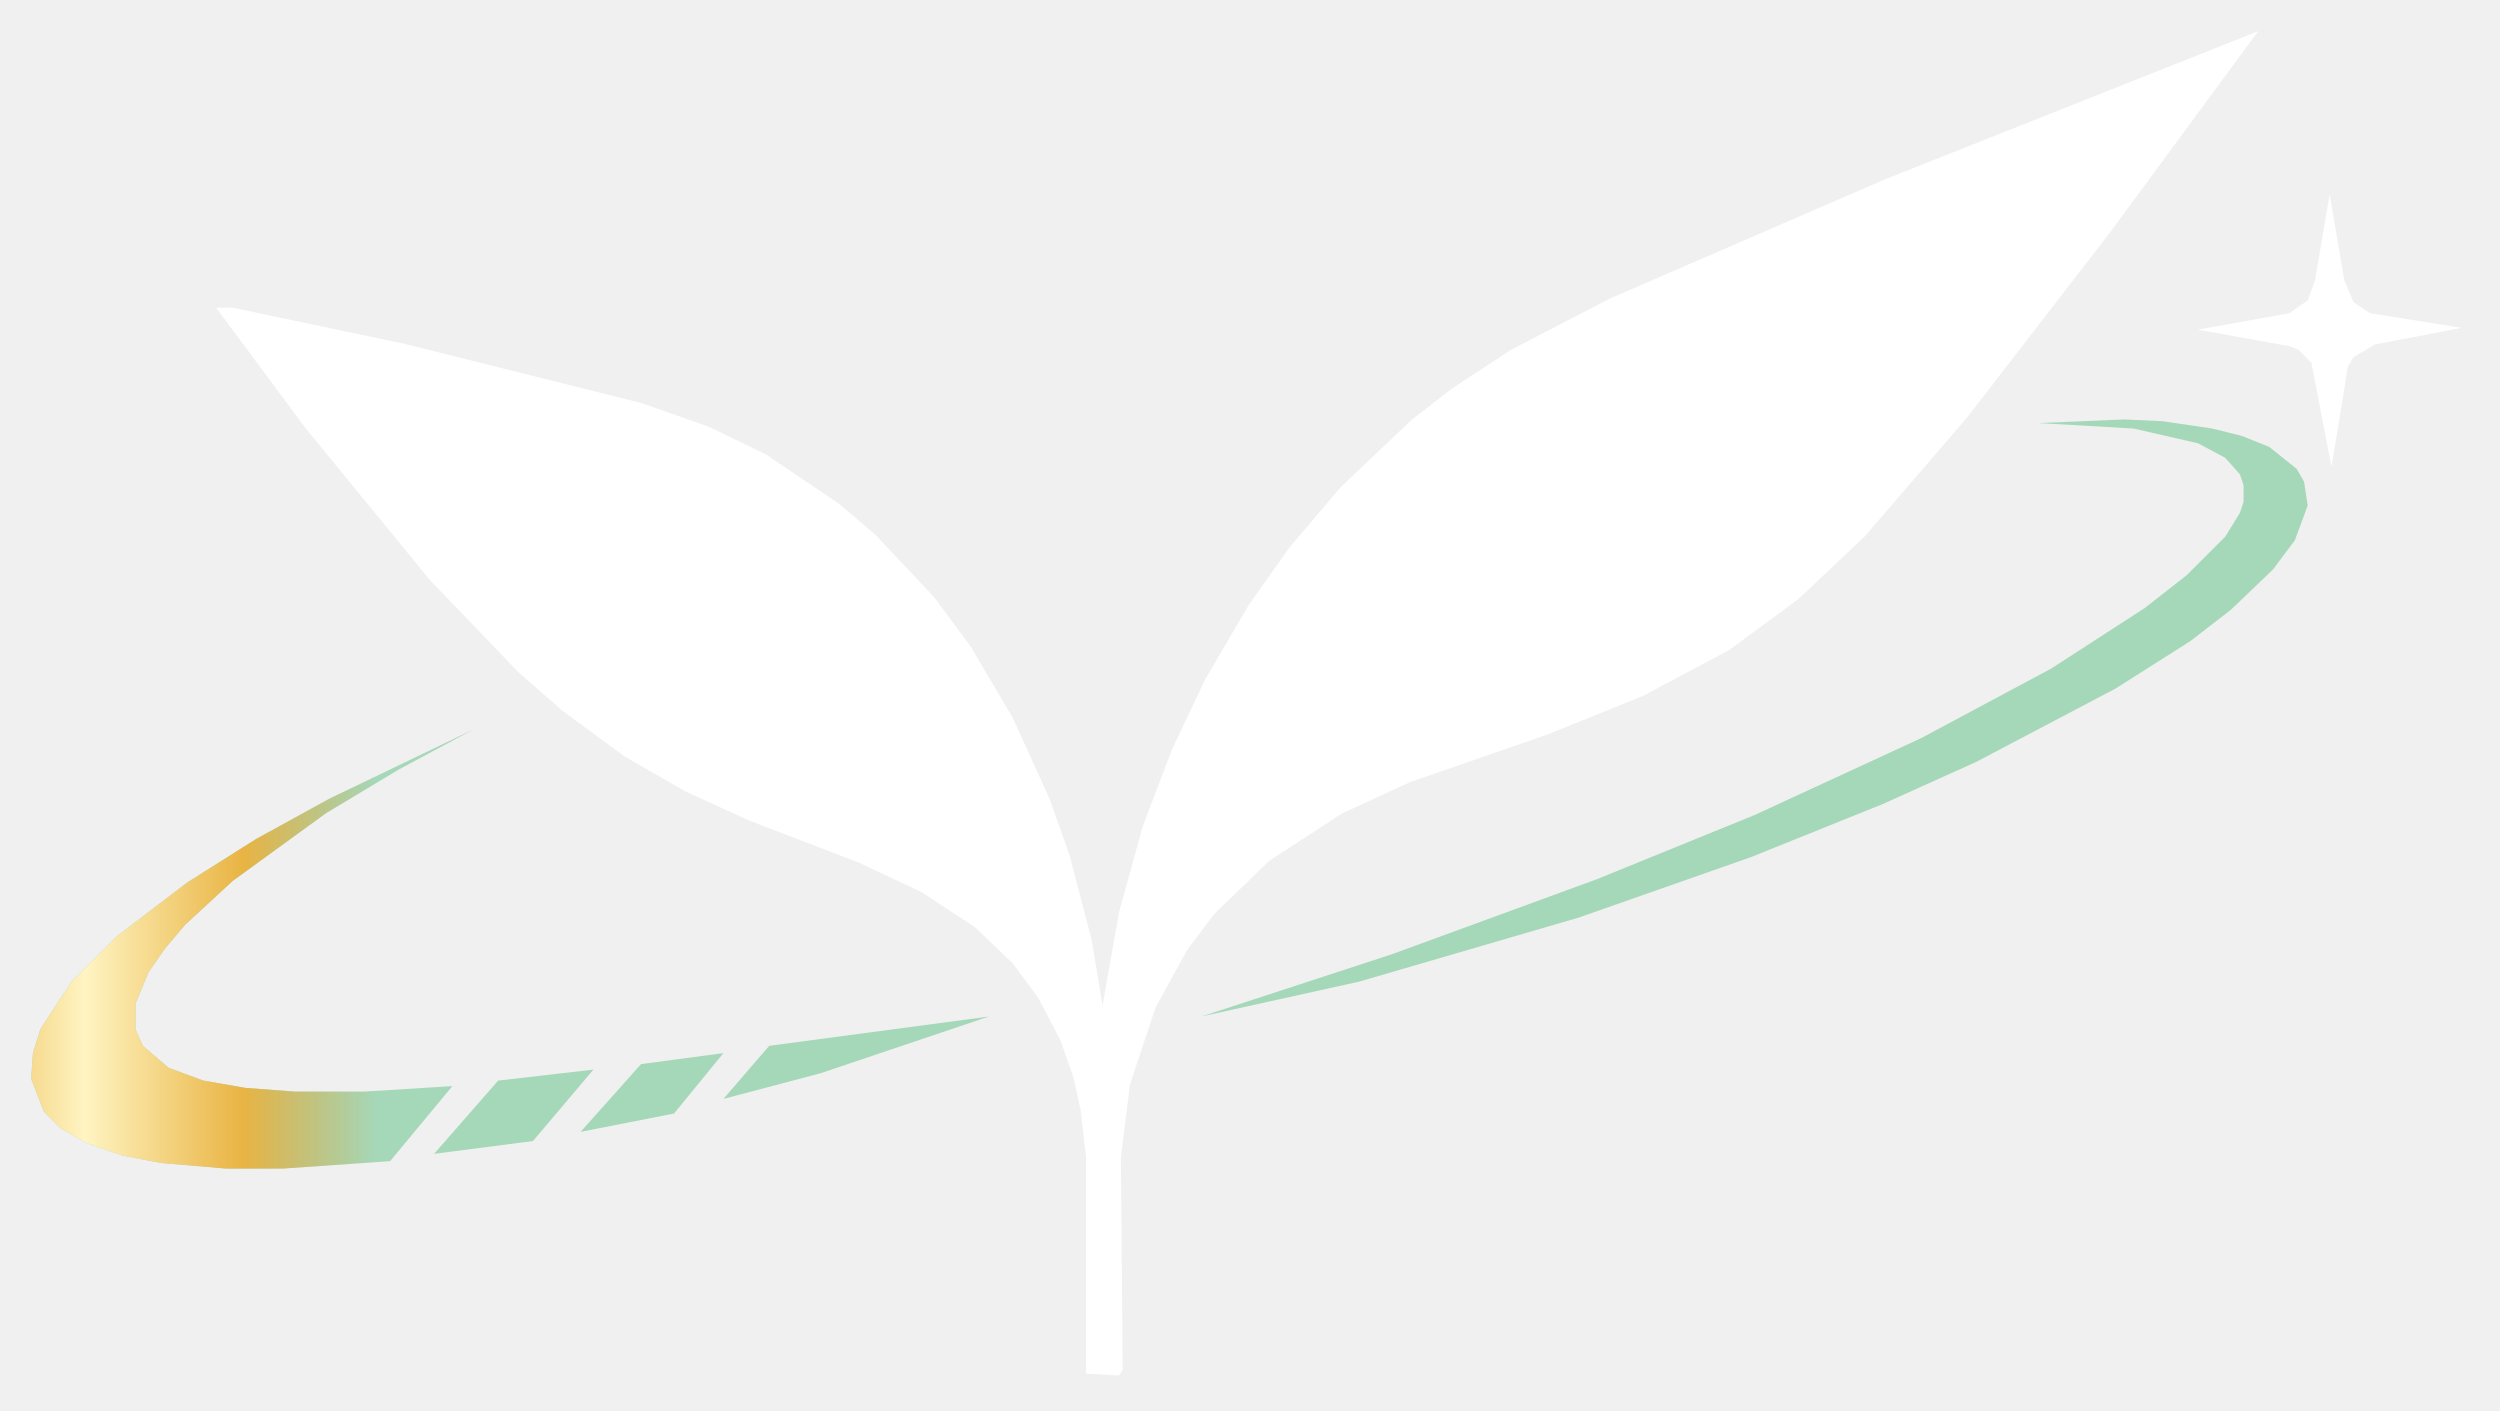
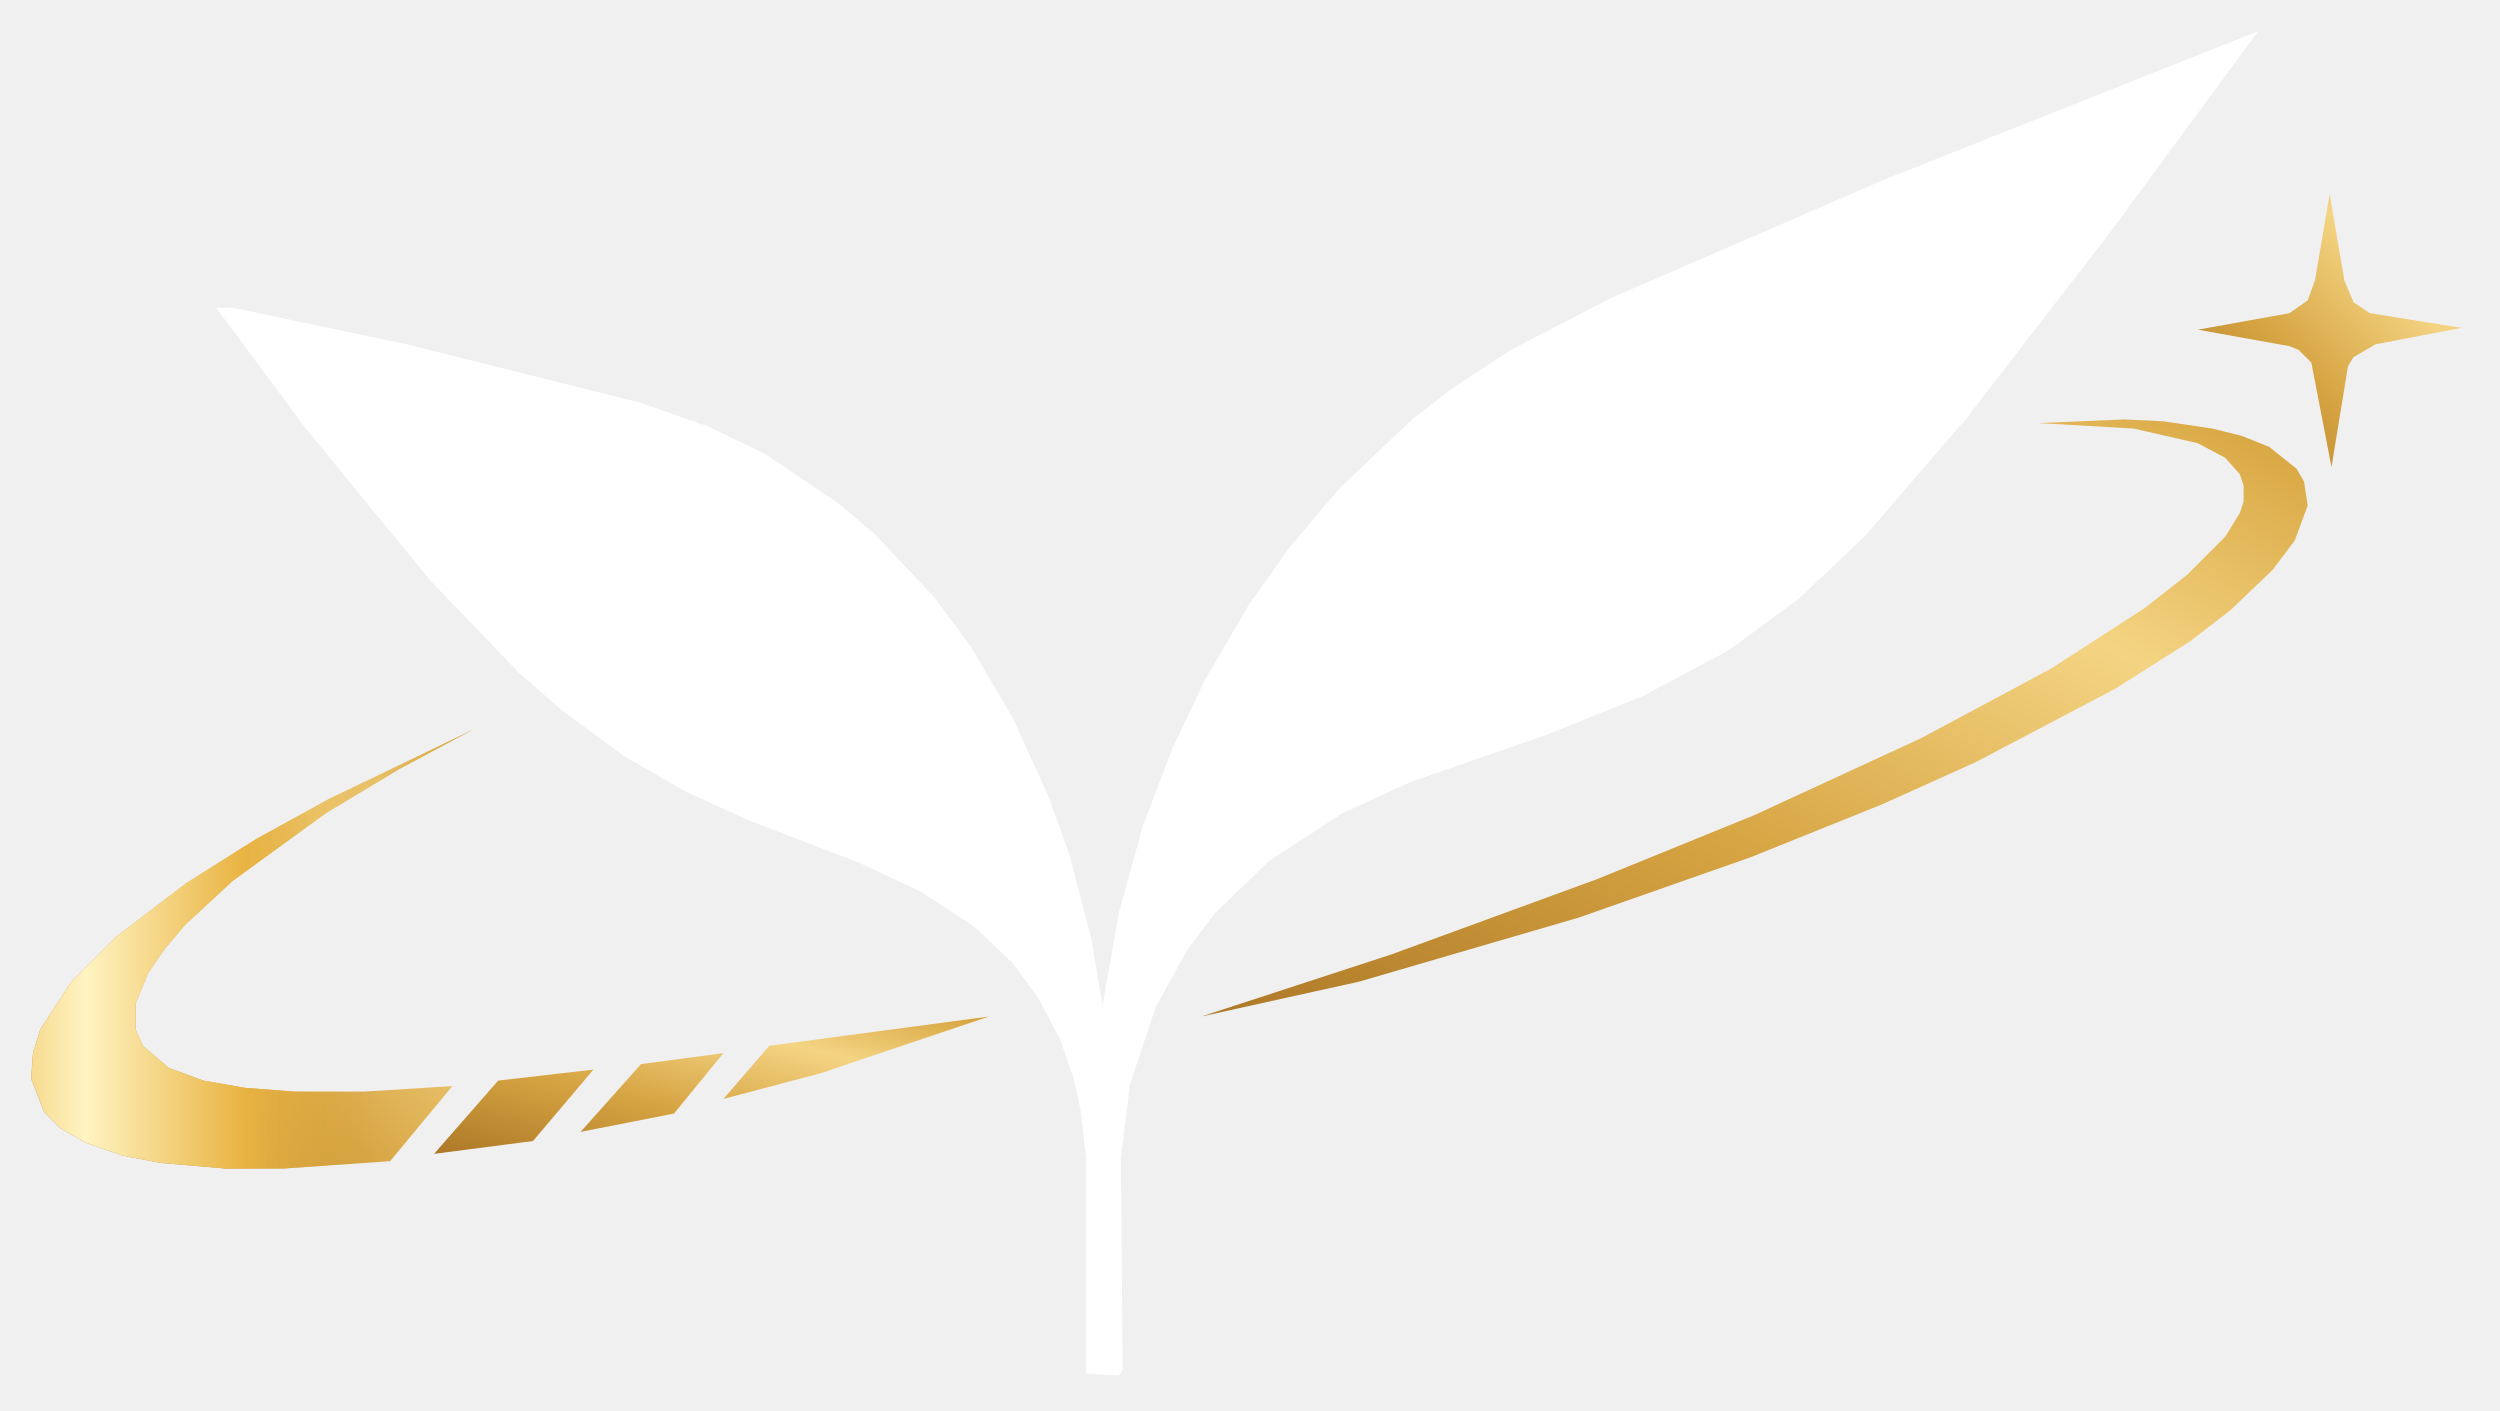
<svg xmlns="http://www.w3.org/2000/svg" viewBox="125 115 1365 770">
  <defs>
+     <linearGradient id="baseGold" x1="0" y1="1" x2="1" y2="0">
+       <stop stop-color="#ad7827" />
+       <stop offset=".38" stop-color="#d6a442" />
+       <stop offset=".72" stop-color="#f4d483" />
+       <stop offset="1" stop-color="#d5a13a" />
+     </linearGradient>
    <clipPath id="w">
      <path d="M384 513 L305 551 L265 573 L227 597 L189 626 L164 651 L147 677 L143 690 L142 704 L149 722 L158 731 L172 739 L192 746 L213 750 L248 753 L280 753 L338 749 L372 708 L324 711 L286 711 L259 709 L236 705 L217 698 L203 686 L199 677 L199 663 L206 646 L215 633 L226 620 L252 596 L303 559 L343 535Z" />
      <path d="M449 699 L397 705 L362 745 L416 738Z M520 690 L475 696 L442 733 L493 723Z M665 670 L545 686 L520 715 L573 701Z" />
      <path d="M1383 378 L1379 371 L1364 359 L1349 353 L1333 349 L1306 345 L1285 344 L1238 346 L1290 349 L1325 357 L1340 365 L1348 374 L1350 380 L1350 389 L1348 395 L1340 408 L1319 429 L1296 447 L1245 480 L1174 518 L1083 560 L997 595 L885 636 L781 670 L867 651 L987 616 L1081 583 L1153 554 L1204 531 L1280 491 L1321 465 L1343 448 L1366 426 L1378 410 L1385 391Z" />
    </clipPath>
    <linearGradient id="beam">
      <stop stop-color="#d8a43d" stop-opacity="0" />
      <stop offset=".3" stop-color="#e9b443" />
      <stop offset=".52" stop-color="#fff4c2" />
      <stop offset=".78" stop-color="#e9b443" />
      <stop offset="1" stop-color="#d8a43d" stop-opacity="0" />
    </linearGradient>
  </defs>
  <style>.beam{fill:url(#beam);animation:travel 3.2s linear infinite}@keyframes travel{from{transform:translateX(-330px)}to{transform:translateX(1370px)}}@media(prefers-reduced-motion:reduce){.beam{animation:none;transform:translateX(600px)}}</style>
-   <g fill="#a5d8b8">
+   <g fill="url(#baseGold)">
    <path d="M384 513 L305 551 L265 573 L227 597 L189 626 L164 651 L147 677 L143 690 L142 704 L149 722 L158 731 L172 739 L192 746 L213 750 L248 753 L280 753 L338 749 L372 708 L324 711 L286 711 L259 709 L236 705 L217 698 L203 686 L199 677 L199 663 L206 646 L215 633 L226 620 L252 596 L303 559 L343 535Z" />
    <path d="M449 699 L397 705 L362 745 L416 738Z M520 690 L475 696 L442 733 L493 723Z M665 670 L545 686 L520 715 L573 701Z" />
    <path d="M1383 378 L1379 371 L1364 359 L1349 353 L1333 349 L1306 345 L1285 344 L1238 346 L1290 349 L1325 357 L1340 365 L1348 374 L1350 380 L1350 389 L1348 395 L1340 408 L1319 429 L1296 447 L1245 480 L1174 518 L1083 560 L997 595 L885 636 L781 670 L867 651 L987 616 L1081 583 L1153 554 L1204 531 L1280 491 L1321 465 L1343 448 L1366 426 L1378 410 L1385 391Z" />
  </g>
  <g fill="#fff">
    <path d="M1358 132 L1154 213 L1004 278 L950 306 L918 327 L896 344 L857 381 L829 414 L807 445 L783 486 L765 524 L749 566 L736 613 L727 664 L721 628 L709 582 L698 551 L678 507 L655 468 L635 441 L603 407 L583 390 L543 363 L512 348 L475 335 L347 303 L252 283 L243 283 L292 349 L360 432 L408 482 L432 503 L466 528 L499 547 L534 563 L594 586 L628 602 L657 621 L678 641 L692 660 L704 683 L711 703 L715 721 L718 747 L718 865 L736 866 L738 863 L737 747 L742 707 L756 665 L773 634 L788 614 L818 585 L858 559 L895 542 L970 516 L1022 495 L1069 470 L1107 442 L1143 408 L1199 343 L1277 242Z" />
-     <path d="M1397 221 L1389 268 L1385 279 L1375 286 L1325 295 L1375 304 L1380 306 L1387 313 L1398 370 L1407 315 L1410 310 L1422 303 L1469 294 L1419 286 L1410 280 L1405 268Z" />
+     <path fill="url(#baseGold)" d="M1397 221 L1389 268 L1385 279 L1375 286 L1325 295 L1375 304 L1380 306 L1387 313 L1398 370 L1407 315 L1410 310 L1422 303 L1469 294 L1419 286 L1410 280 L1405 268Z" />
  </g>
  <g clip-path="url(#w)">
    <rect class="beam" x="0" y="115" width="330" height="770" />
  </g>
</svg>
